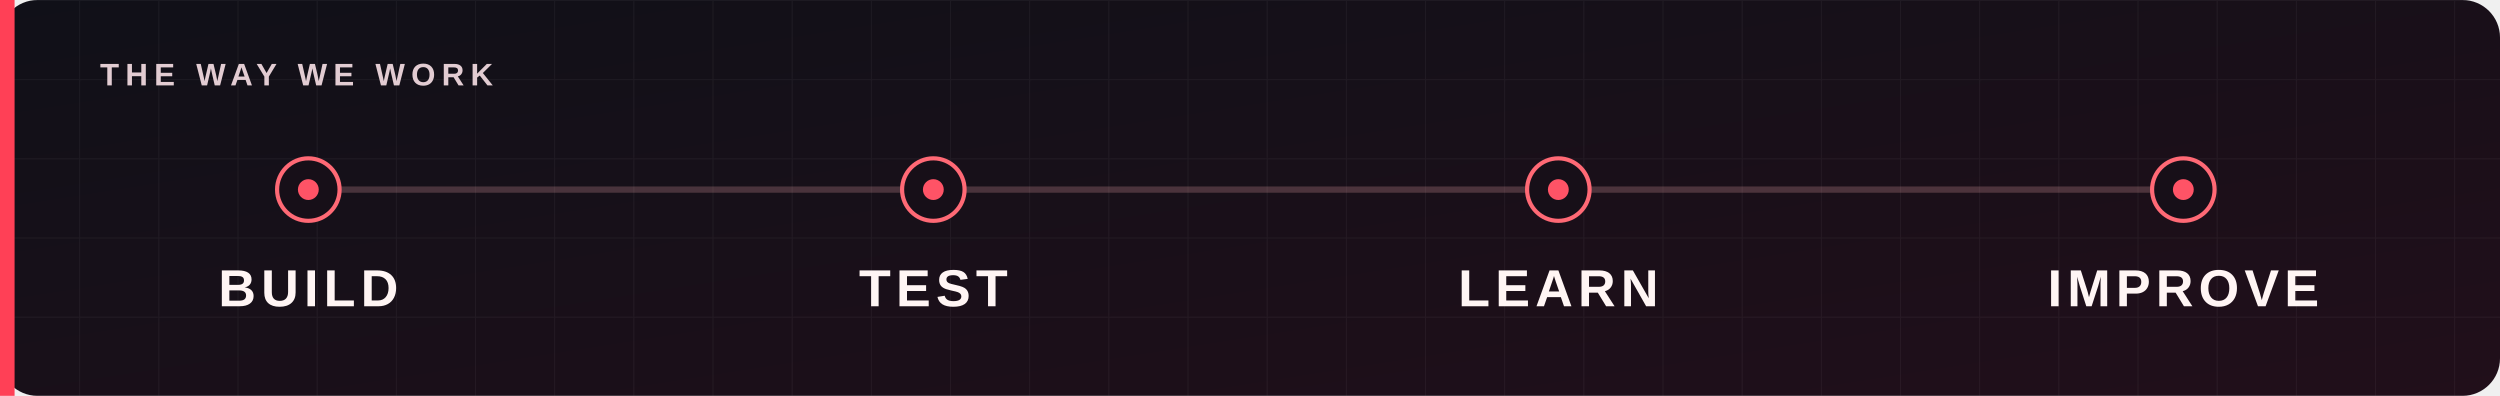
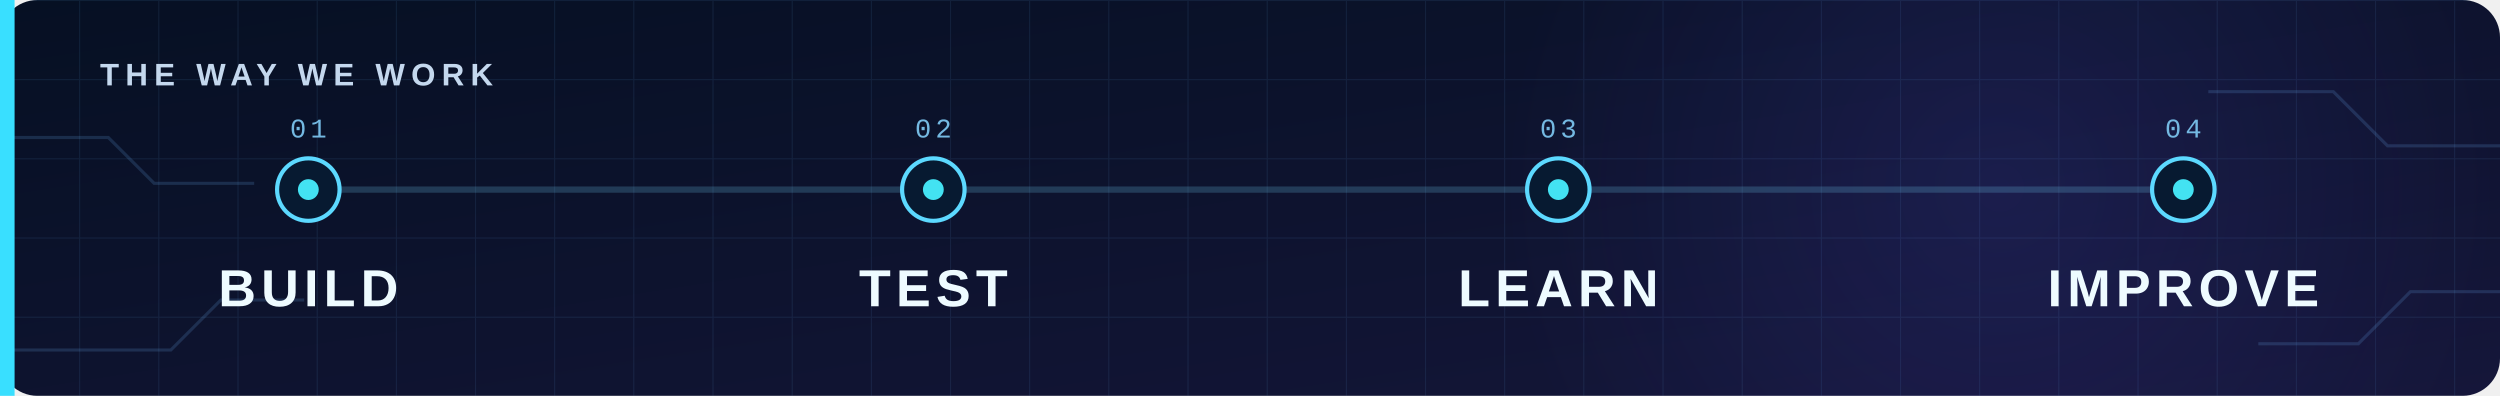
<svg xmlns="http://www.w3.org/2000/svg" viewBox="0 0 1200 190" role="img" aria-labelledby="title desc">
  <defs>
    <linearGradient id="background" x1="0" y1="0" x2="1" y2="1">
-       <stop offset="0" stop-color="#101018" />
-       <stop offset="1" stop-color="#210f1a" />
+       <stop offset="0" stop-color="#061023" />
+       <stop offset="1" stop-color="#15163a" />
    </linearGradient>
    <linearGradient id="track" x1="0" y1="0" x2="1" y2="0">
-       <stop offset="0" stop-color="#ff304b" />
-       <stop offset="0.5" stop-color="#ff8a75" />
-       <stop offset="1" stop-color="#ff304b" />
+       <stop offset="0" stop-color="#2de4f5" />
+       <stop offset="0.5" stop-color="#8d7cff" />
+       <stop offset="1" stop-color="#2de4f5" />
    </linearGradient>
    <radialGradient id="signal">
-       <stop offset="0" stop-color="#ffd1cf" stop-opacity="0.8" />
-       <stop offset="1" stop-color="#ff304b" stop-opacity="0" />
+       <stop offset="0" stop-color="#d8fdff" stop-opacity="0.8" />
+       <stop offset="1" stop-color="#2de4f5" stop-opacity="0" />
    </radialGradient>
    <pattern id="grid" width="38" height="38" patternUnits="userSpaceOnUse">
-       <path d="M38 0H0V38" fill="none" stroke="#ffffff" stroke-opacity="0.045" />
+       <path d="M38 0H0V38" fill="none" stroke="#74bfff" stroke-opacity="0.09" />
    </pattern>
+     <radialGradient id="ambient">
+       <stop offset="0" stop-color="#655dff" stop-opacity="0.13" />
+       <stop offset="1" stop-color="#655dff" stop-opacity="0" />
+     </radialGradient>
  </defs>
  <rect width="1200" height="190" rx="18" fill="url(#background)" />
  <rect width="1200" height="190" rx="18" fill="url(#grid)" />
-   <rect x="0" y="0" width="7" height="190" fill="#ff4056" />
-   <text x="48" y="41" fill="#e2ccd2" font-family="Segoe UI, Arial, sans-serif" font-size="15" font-weight="700" letter-spacing="3">THE WAY WE WORK</text>
-   <path d="M148 91H1048" fill="none" stroke="#ffb2b8" stroke-opacity="0.22" stroke-width="3" stroke-linecap="round" />
+   <circle cx="960" cy="90" r="240" fill="url(#ambient)" />
+   <g fill="none" stroke="#75baff" stroke-opacity="0.17" stroke-width="1.5">
+     <path d="M0 66h52l22 22h48" />
+     <path d="M0 168h82l24-24h40" />
+     <path d="M1060 44h60l26 26h54" />
+     <path d="M1084 165h48l25-25h43" />
+   </g>
+   <rect x="0" y="0" width="7" height="190" fill="#39dfff" />
+   <text x="48" y="41" fill="#c4d8ee" font-family="Segoe UI, Arial, sans-serif" font-size="15" font-weight="700" letter-spacing="3">THE WAY WE WORK</text>
+   <g fill="#74b9e2" font-family="Consolas, 'Courier New', monospace" font-size="13" letter-spacing="2" text-anchor="middle">
+     <text x="148" y="66">01</text>
+     <text x="448" y="66">02</text>
+     <text x="748" y="66">03</text>
+     <text x="1048" y="66">04</text>
+   </g>
+   <path d="M148 91H1048" fill="none" stroke="#6fc9ee" stroke-opacity="0.22" stroke-width="3" stroke-linecap="round" />
  <path d="M148 91H1048" fill="none" stroke="url(#track)" stroke-opacity="0.45" stroke-width="2" stroke-dasharray="10 16">
    <animate attributeName="stroke-dashoffset" values="0;-208" dur="12s" repeatCount="indefinite" />
  </path>
  <circle cx="148" cy="91" r="24" fill="url(#signal)" opacity="0">
    <animate attributeName="cx" values="148;1048;1048" keyTimes="0;0.9;1" dur="10s" repeatCount="indefinite" />
    <animate attributeName="opacity" values="0;0.7;0.7;0" keyTimes="0;0.08;0.9;1" dur="10s" repeatCount="indefinite" />
  </circle>
-   <circle cx="148" cy="91" r="5" fill="#ffe6e2" opacity="0">
+   <circle cx="148" cy="91" r="5" fill="#efffff" opacity="0">
    <animate attributeName="cx" values="148;1048;1048" keyTimes="0;0.9;1" dur="10s" repeatCount="indefinite" />
    <animate attributeName="opacity" values="0;1;1;0" keyTimes="0;0.08;0.9;1" dur="10s" repeatCount="indefinite" />
  </circle>
-   <g fill="#170f18" stroke="#ff6975" stroke-width="2">
+   <g fill="#071a31" stroke="#5cd9ff" stroke-width="2">
    <circle cx="148" cy="91" r="15">
      <animate attributeName="stroke-opacity" values="0.5;1;0.5" dur="10s" begin="0s" repeatCount="indefinite" />
    </circle>
    <circle cx="448" cy="91" r="15">
      <animate attributeName="stroke-opacity" values="0.5;1;0.5" dur="10s" begin="3s" repeatCount="indefinite" />
    </circle>
    <circle cx="748" cy="91" r="15">
      <animate attributeName="stroke-opacity" values="0.5;1;0.5" dur="10s" begin="6s" repeatCount="indefinite" />
    </circle>
    <circle cx="1048" cy="91" r="15">
      <animate attributeName="stroke-opacity" values="0.5;1;0.5" dur="10s" begin="9s" repeatCount="indefinite" />
    </circle>
  </g>
-   <g fill="#ff5366">
+   <g fill="#43e2f2">
    <circle cx="148" cy="91" r="5" />
    <circle cx="448" cy="91" r="5" />
    <circle cx="748" cy="91" r="5" />
    <circle cx="1048" cy="91" r="5" />
  </g>
-   <g fill="#fff5f4" font-family="Segoe UI, Arial, sans-serif" font-size="25" font-weight="700" letter-spacing="2.5" text-anchor="middle">
+   <g fill="#eefbff" font-family="Segoe UI, Arial, sans-serif" font-size="25" font-weight="700" letter-spacing="2.5" text-anchor="middle">
    <text x="148" y="147">BUILD</text>
    <text x="448" y="147">TEST</text>
    <text x="748" y="147">LEARN</text>
    <text x="1048" y="147">IMPROVE</text>
  </g>
</svg>
